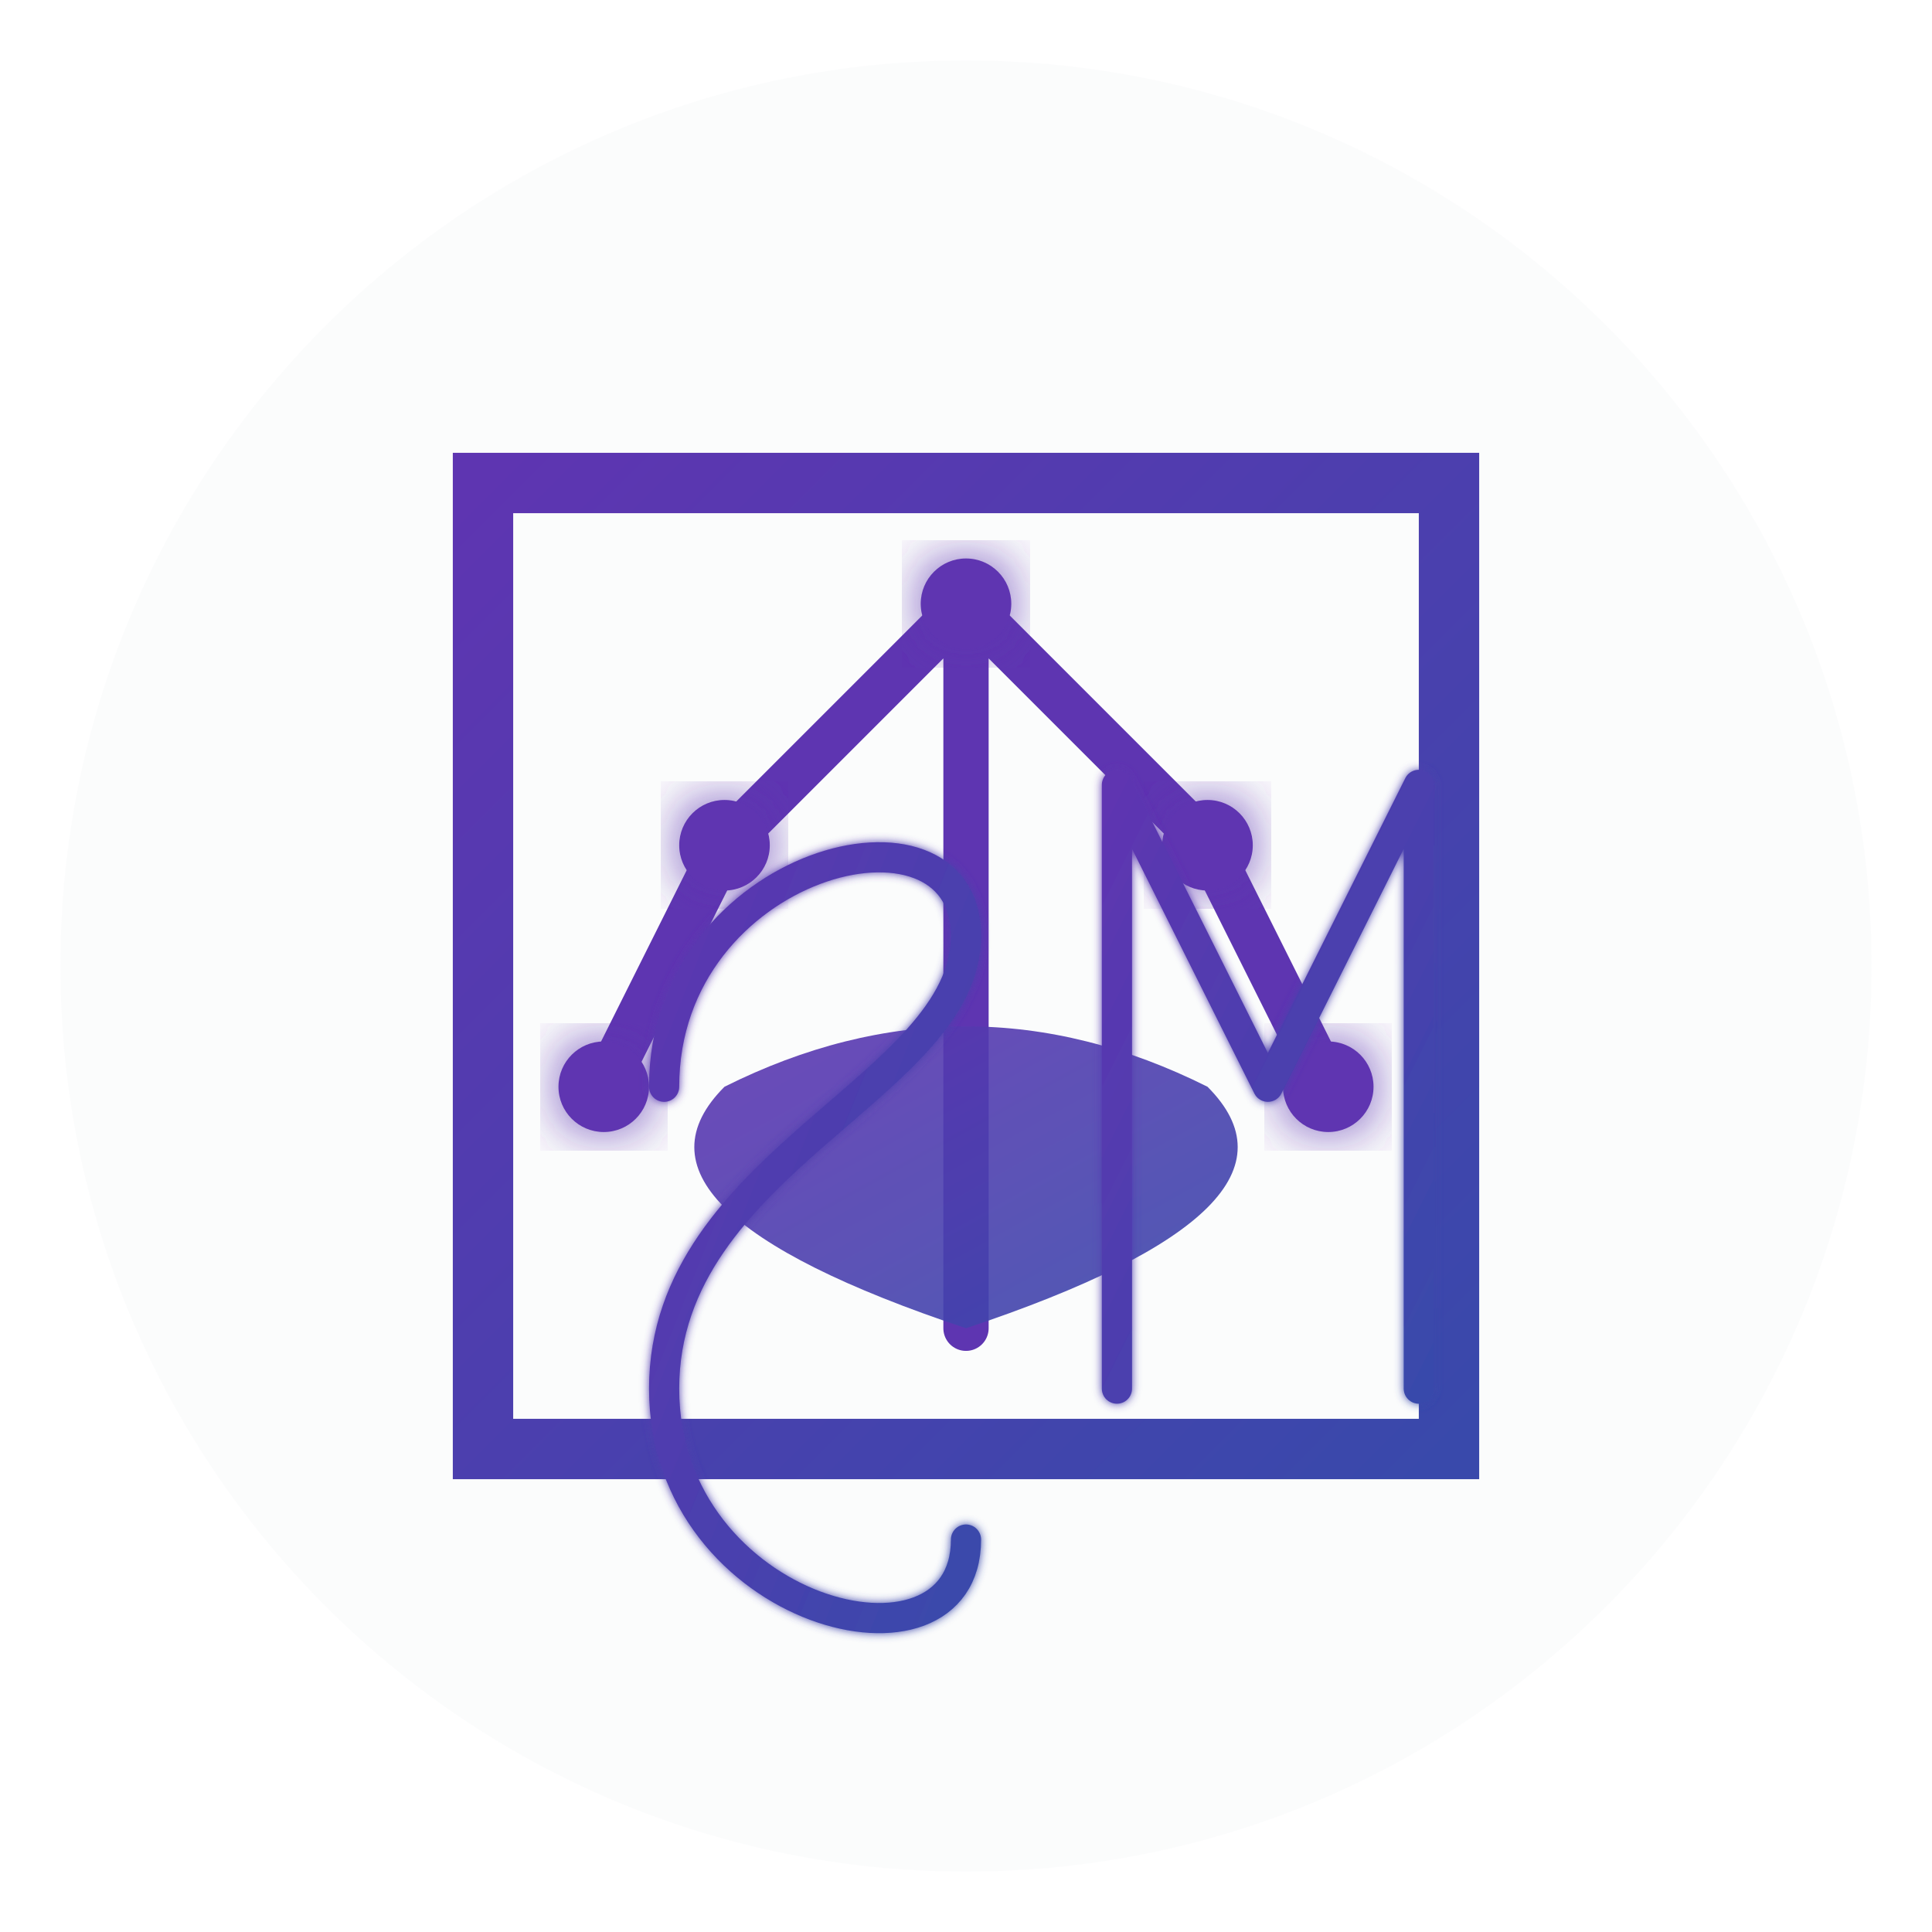
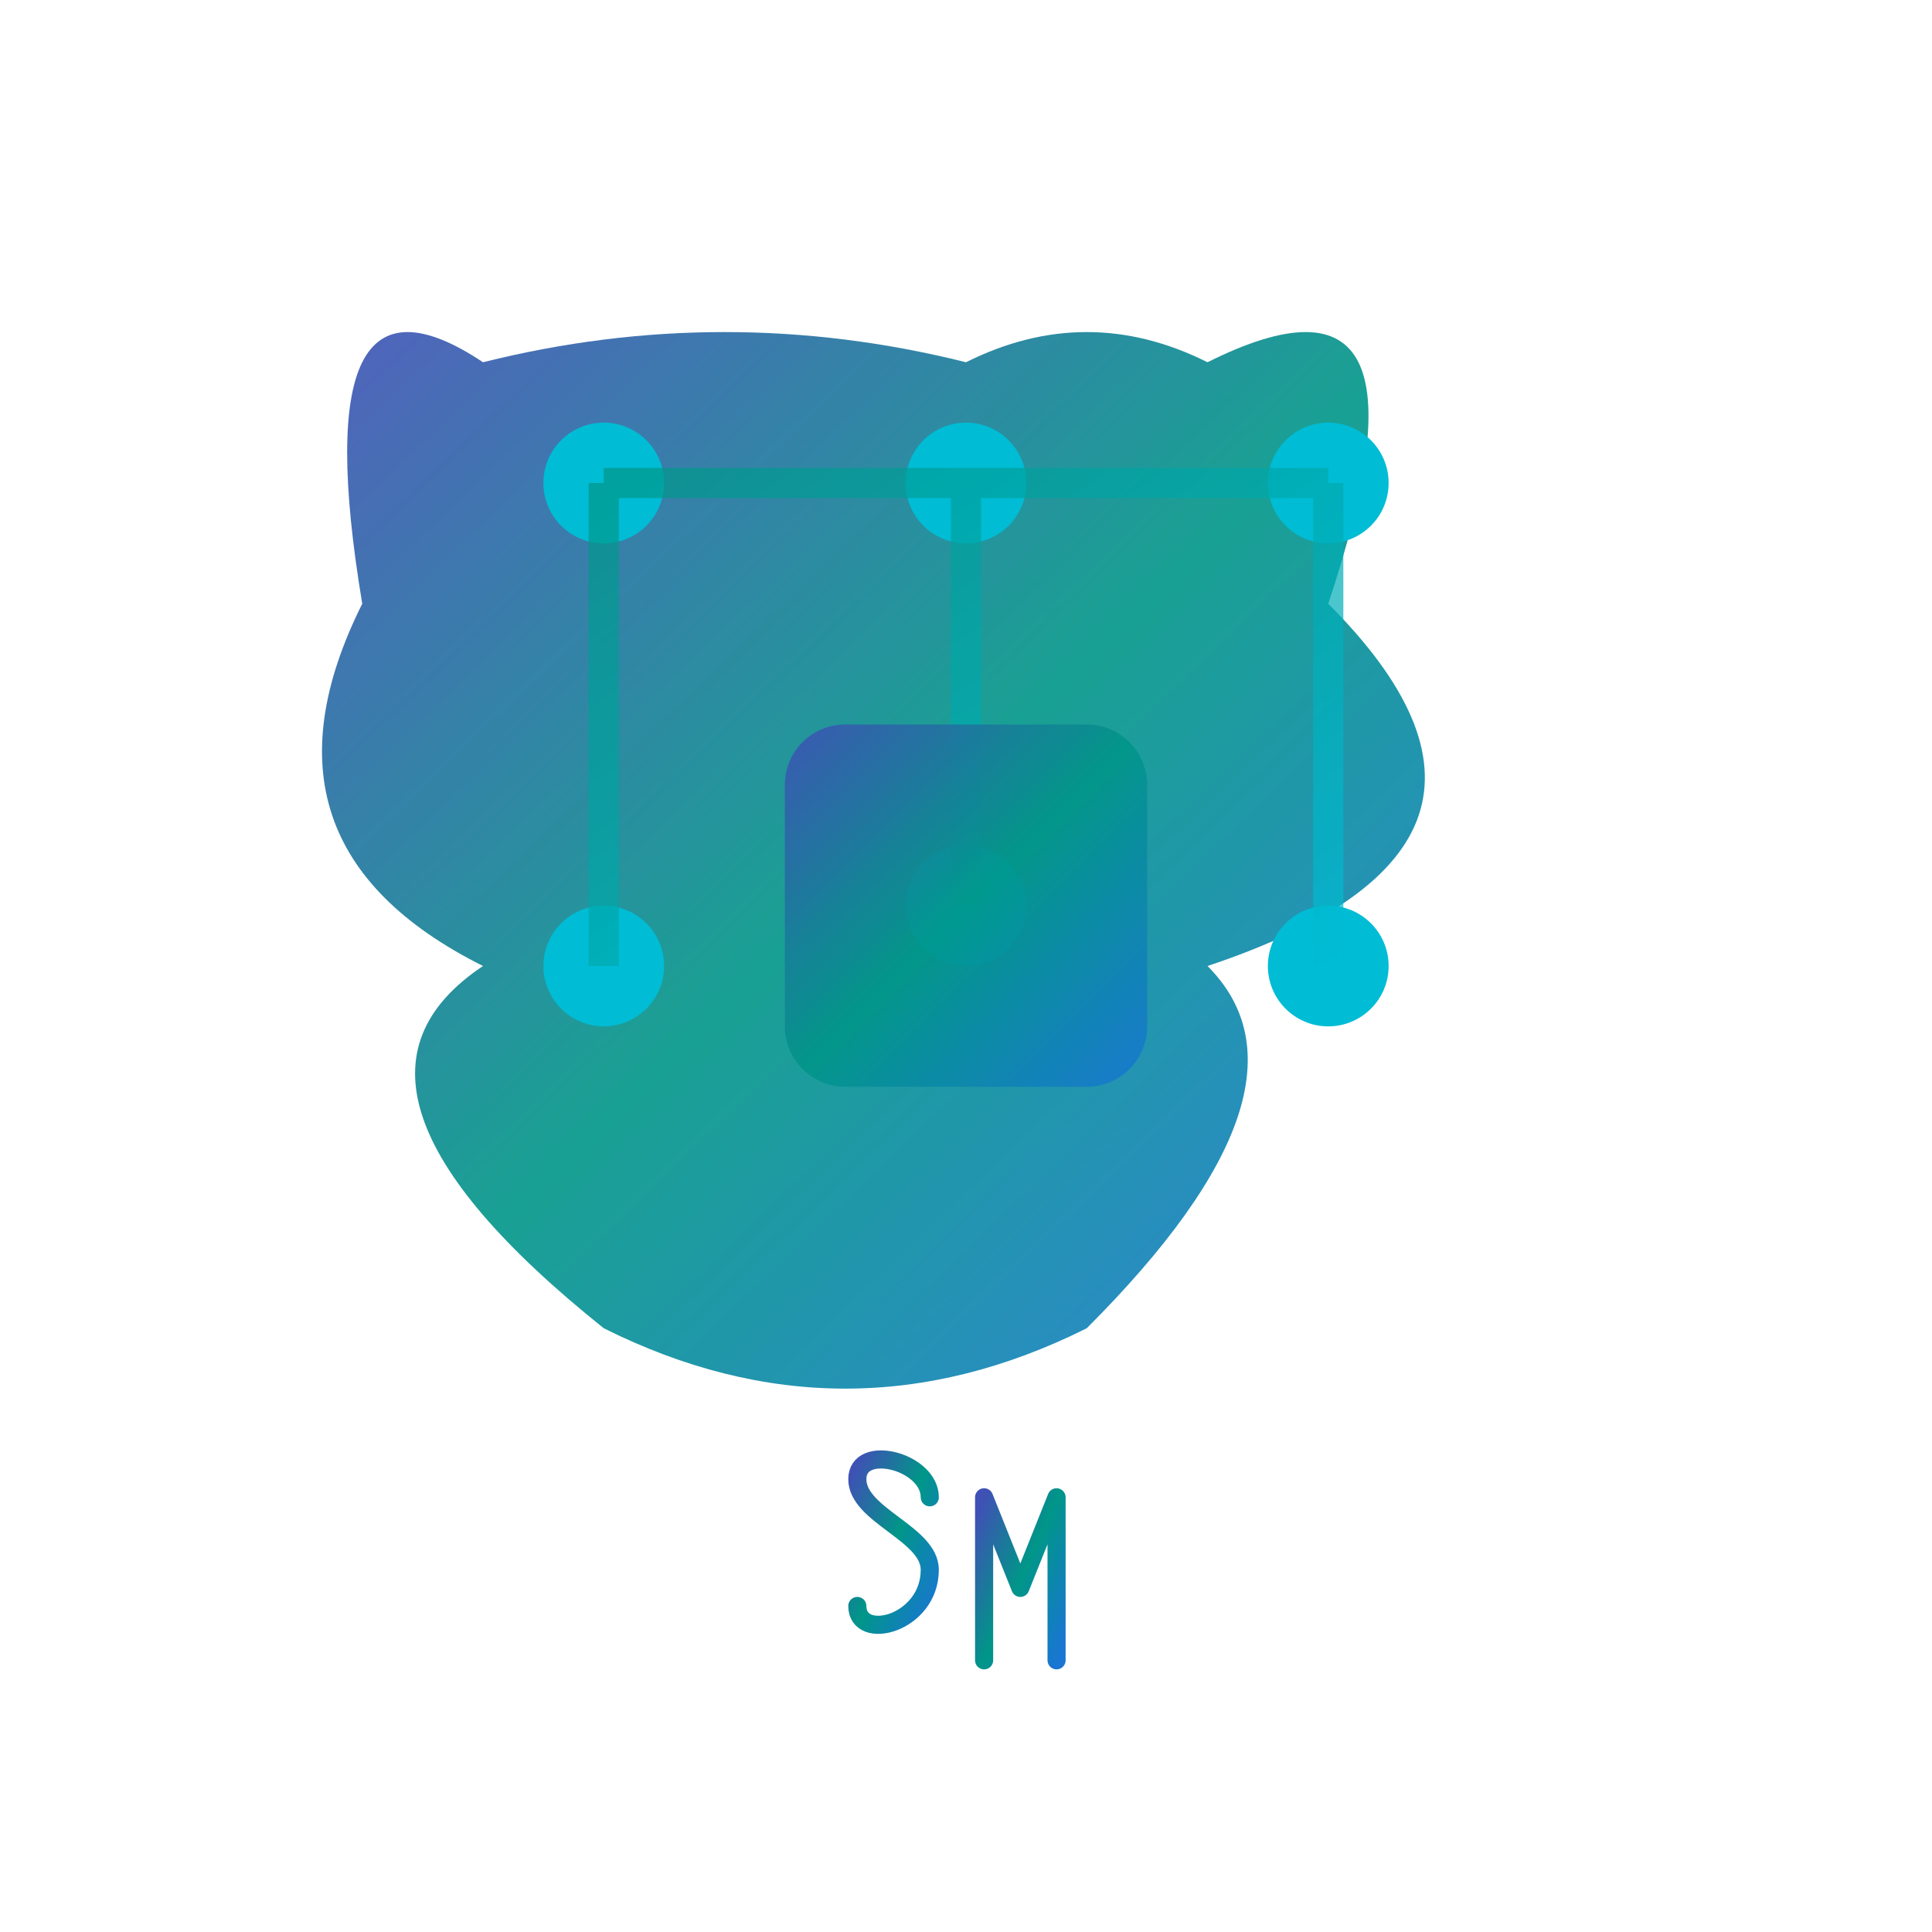
<svg xmlns="http://www.w3.org/2000/svg" width="32" height="32" viewBox="0 0 32 32">
  <defs>
-     <linearGradient id="bookGradient" x1="0%" y1="0%" x2="100%" y2="100%">
-       <stop offset="0%" style="stop-color:#5E35B1;stop-opacity:1" />
-       <stop offset="100%" style="stop-color:#3949AB;stop-opacity:1" />
+     <linearGradient id="brainGradient" x1="0%" y1="0%" x2="100%" y2="100%">
+       <stop offset="0%" style="stop-color:#3F51B5;stop-opacity:1" />
+       <stop offset="50%" style="stop-color:#009688;stop-opacity:1" />
+       <stop offset="100%" style="stop-color:#1976D2;stop-opacity:1" />
    </linearGradient>
-     <filter id="glow" x="-20%" y="-20%" width="140%" height="140%">
-       <feGaussianBlur stdDeviation="0.5" result="blur" />
-       <feComposite in="SourceGraphic" in2="blur" operator="over" />
-     </filter>
-     <filter id="textGlow" x="-20%" y="-20%" width="140%" height="140%">
-       <feGaussianBlur stdDeviation="0.3" result="blur" />
-       <feComposite in="SourceGraphic" in2="blur" operator="over" />
-     </filter>
+     <linearGradient id="circuitGradient" x1="0%" y1="0%" x2="100%" y2="100%">
+       <stop offset="0%" style="stop-color:#009688;stop-opacity:1" />
+       <stop offset="100%" style="stop-color:#00BCD4;stop-opacity:1" />
+     </linearGradient>
  </defs>
-   <circle cx="16" cy="16" r="15" fill="#f8f9fa" opacity="0.5" />
-   <path d="M8 8 L24 8 L24 24 L8 24 Z" fill="none" stroke="url(#bookGradient)" stroke-width="1" />
-   <path d="M16 10 L16 22 M16 10 L12 14 M16 10 L20 14 M12 14 L10 18 M20 14 L22 18" fill="none" stroke="#5E35B1" stroke-width="0.75" stroke-linecap="round" />
-   <path d="M12 18 Q16 16 20 18 Q22 20 16 22 Q10 20 12 18" fill="url(#bookGradient)" opacity="0.9" />
-   <circle cx="16" cy="10" r="0.75" fill="#5E35B1" filter="url(#glow)" />
-   <circle cx="12" cy="14" r="0.75" fill="#5E35B1" filter="url(#glow)" />
-   <circle cx="20" cy="14" r="0.75" fill="#5E35B1" filter="url(#glow)" />
-   <circle cx="10" cy="18" r="0.75" fill="#5E35B1" filter="url(#glow)" />
-   <circle cx="22" cy="18" r="0.75" fill="#5E35B1" filter="url(#glow)" />
-   <path d="M9 9 L23 9" stroke="url(#bookGradient)" stroke-width="0.5" opacity="0.4" />
-   <path d="M9 23 L23 23" stroke="url(#bookGradient)" stroke-width="0.5" opacity="0.4" />
-   <g transform="translate(16, 18) scale(0.25)">
-     <path d="M-20 0 C-20 -15, 0 -20, 0 -10 C0 0, -20 5, -20 20 C-20 35, 0 40, 0 30" fill="none" stroke="url(#bookGradient)" stroke-width="2" stroke-linecap="round" filter="url(#textGlow)" />
-     <path d="M10 20 L10 -20 M10 -20 L20 0 M20 0 L30 -20 M30 -20 L30 20" fill="none" stroke="url(#bookGradient)" stroke-width="2" stroke-linecap="round" filter="url(#textGlow)" />
+   <path d="M8 6 Q5 4, 6 10 Q4 14, 8 16 Q5 18, 10 22 Q14 24, 18 22 Q22 18, 20 16 Q26 14, 22 10 Q24 4, 20 6 Q18 5, 16 6 Q12 5, 8 6 Z" fill="url(#brainGradient)" opacity="0.9" />
+   <circle cx="10" cy="8" r="1" fill="#00BCD4" />
+   <circle cx="16" cy="8" r="1" fill="#00BCD4" />
+   <circle cx="22" cy="8" r="1" fill="#00BCD4" />
+   <circle cx="10" cy="16" r="1" fill="#00BCD4" />
+   <circle cx="16" cy="15" r="1" fill="#00BCD4" />
+   <circle cx="22" cy="16" r="1" fill="#00BCD4" />
+   <path d="M10 8 L16 8 L22 8 M16 8 L16 15 M10 8 L10 16 M22 8 L22 16" stroke="url(#circuitGradient)" stroke-width="0.5" opacity="0.7" fill="none" />
+   <rect x="13" y="12" width="6" height="6" rx="1" fill="url(#brainGradient)" opacity="0.9" />
+   <g transform="translate(16, 26) scale(0.3)">
+     <path d="M-2 -4 C-2 -6, -6 -7, -6 -5 C-6 -3, -2 -2, -2 0 C-2 3, -6 4, -6 2" fill="none" stroke="url(#brainGradient)" stroke-width="1" stroke-linecap="round" />
+     <path d="M1 5 L1 -4 M1 -4 L3 1 M3 1 L5 -4 M5 -4 L5 5" fill="none" stroke="url(#brainGradient)" stroke-width="1" stroke-linecap="round" />
  </g>
</svg>
